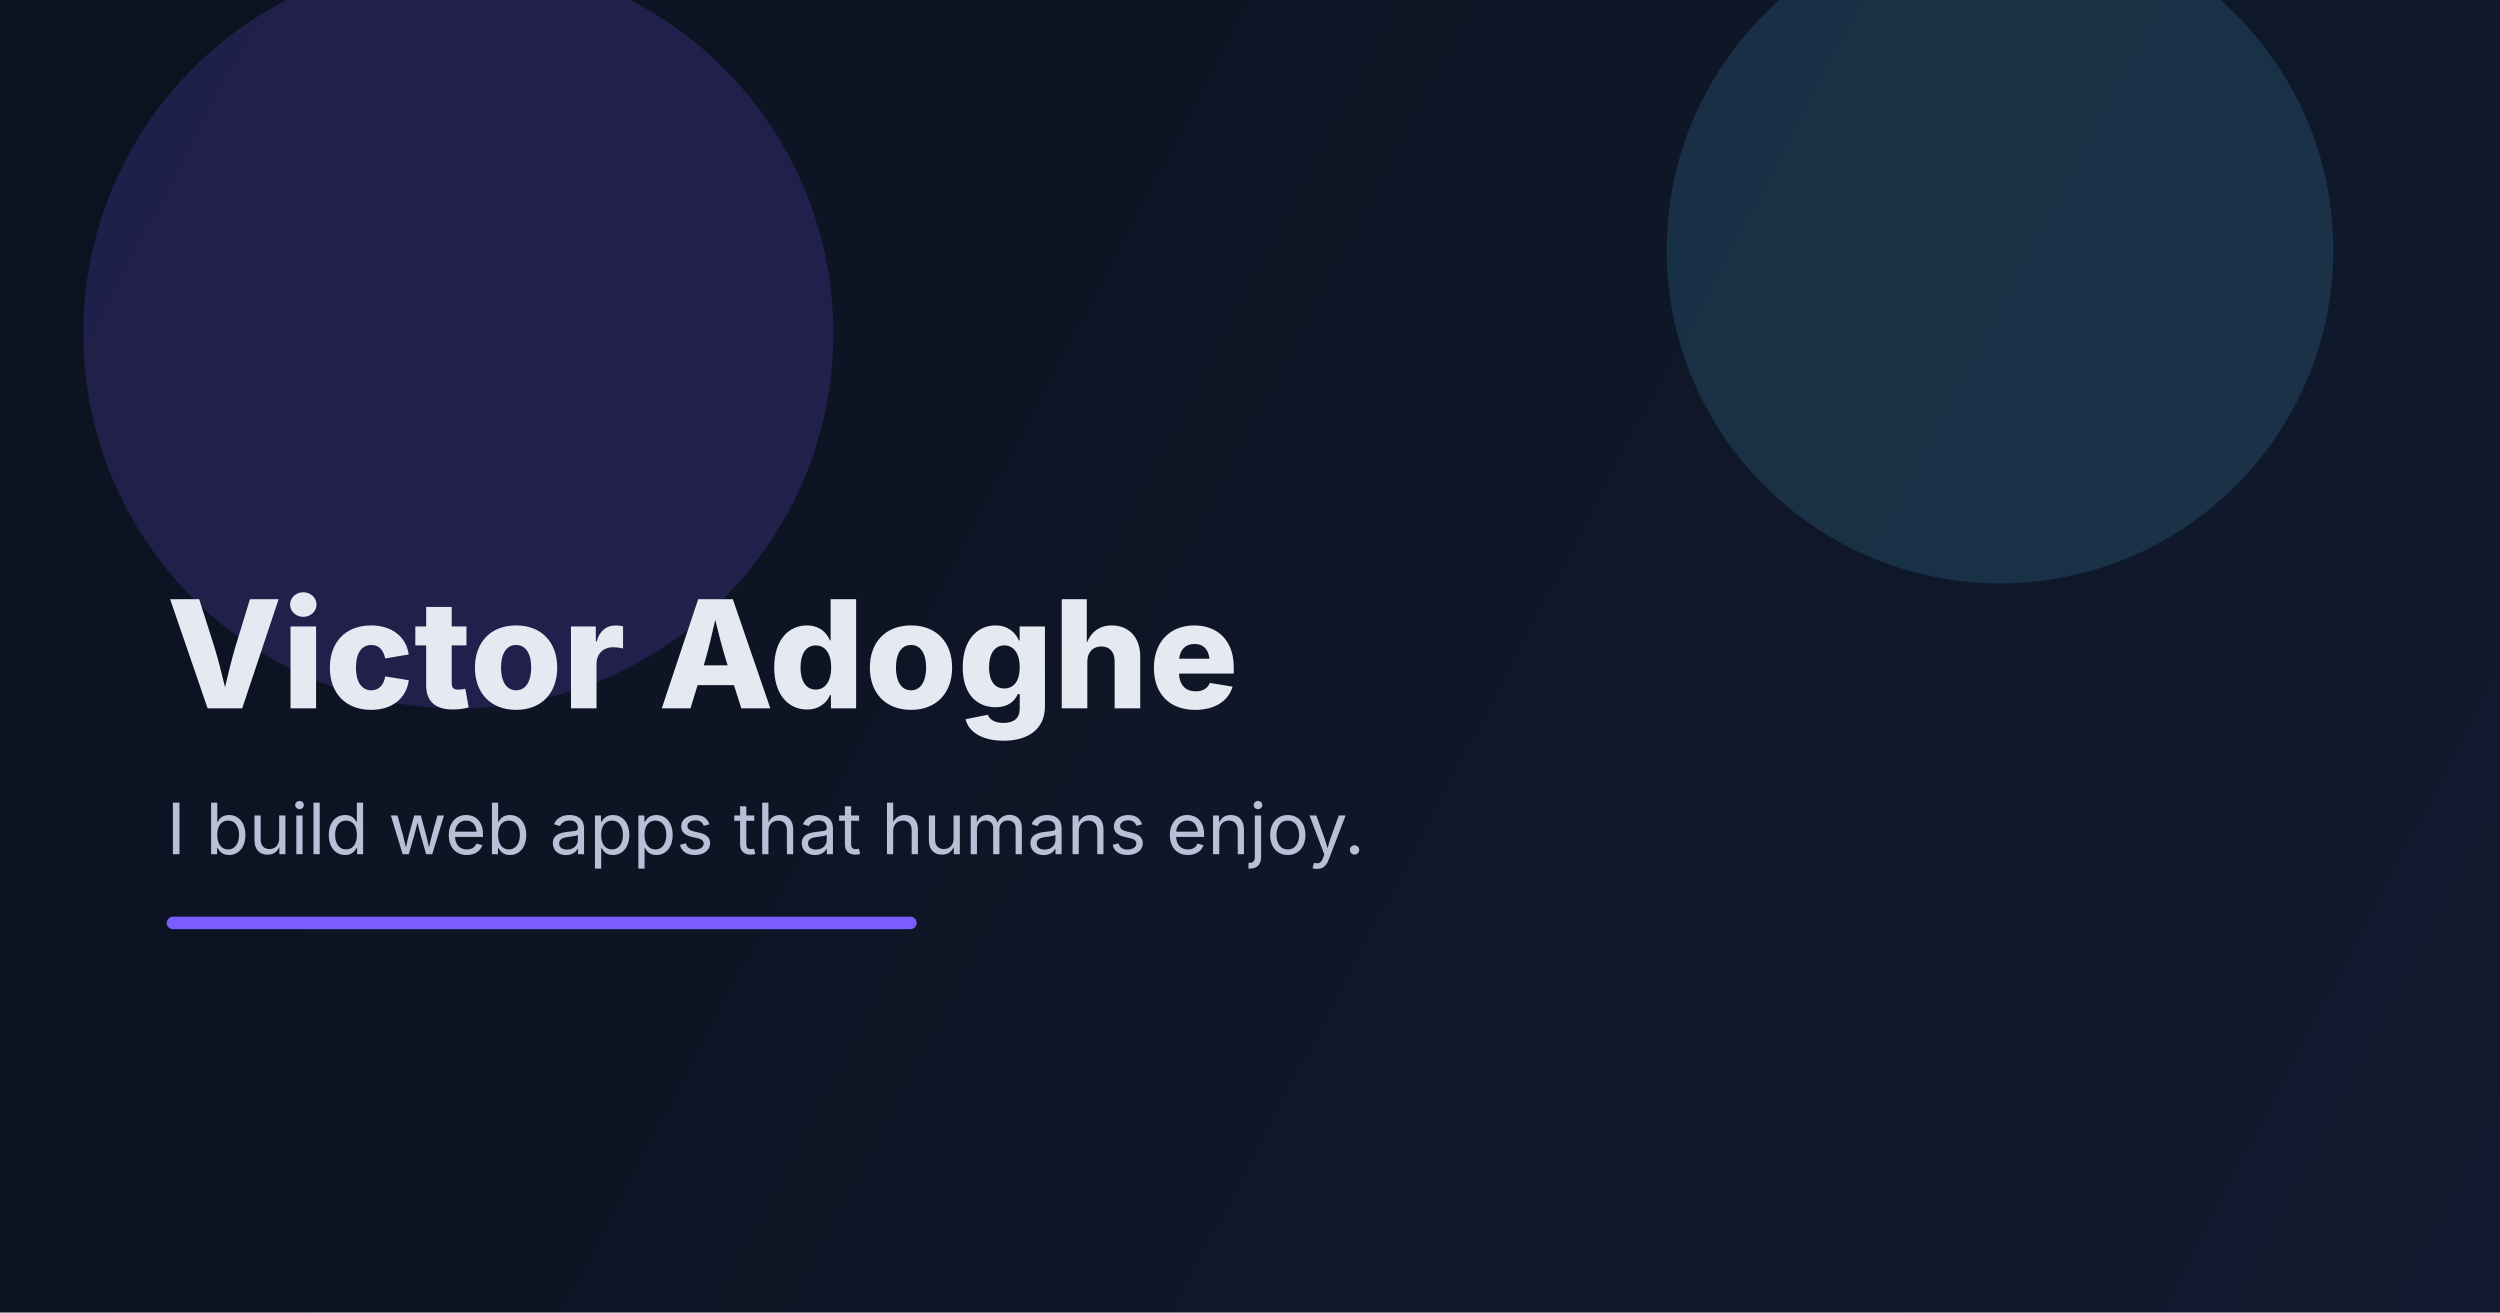
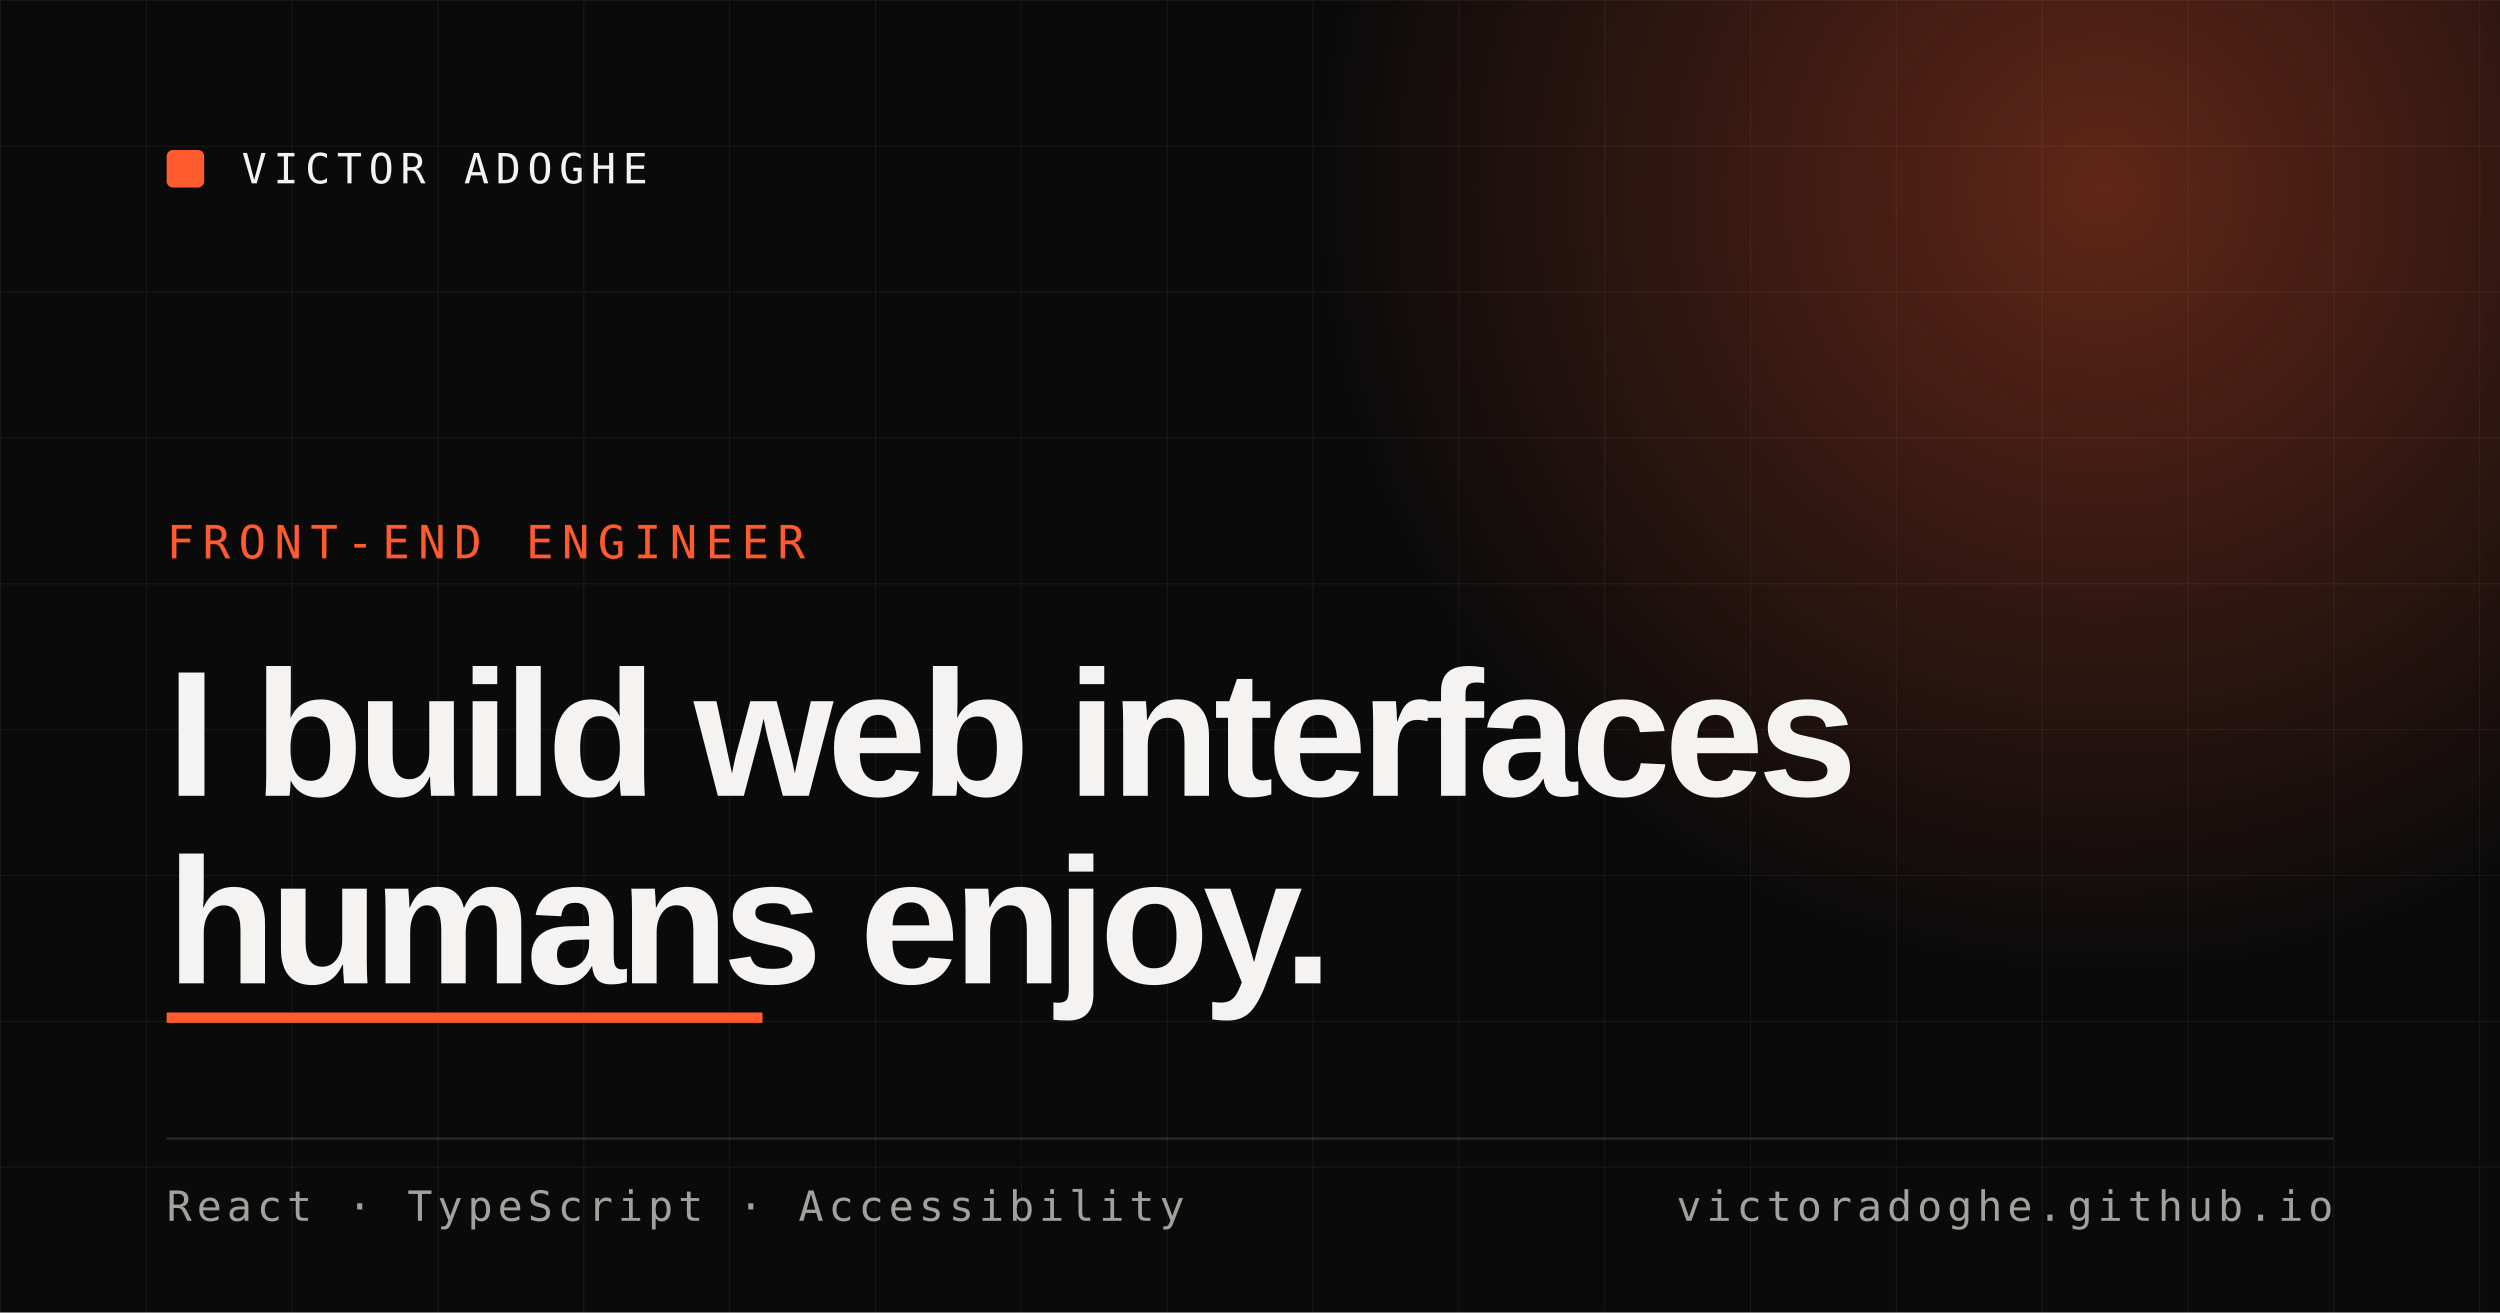
<svg xmlns="http://www.w3.org/2000/svg" width="1200" height="630" viewBox="0 0 1200 630" fill="none">
  <defs>
-     <linearGradient id="bg" x1="0" y1="0" x2="1200" y2="630" gradientUnits="userSpaceOnUse">
-       <stop stop-color="#0B1220" />
-       <stop offset="1" stop-color="#111A2E" />
-     </linearGradient>
+     <pattern id="grid" width="70" height="70" patternUnits="userSpaceOnUse">
+       <path d="M70 0H0V70" stroke="#ffffff" stroke-opacity=".055" stroke-width="1" />
+     </pattern>
+     <radialGradient id="bloom" cx="0" cy="0" r="1" gradientUnits="userSpaceOnUse" gradientTransform="translate(1010 90) rotate(90) scale(380)">
+       <stop stop-color="#ff5b2e" stop-opacity=".35" />
+       <stop offset="1" stop-color="#ff5b2e" stop-opacity="0" />
+     </radialGradient>
  </defs>
-   <rect width="1200" height="630" fill="url(#bg)" />
-   <circle cx="220" cy="160" r="180" fill="#7A5CFF" fill-opacity=".18" />
-   <circle cx="960" cy="120" r="160" fill="#56CCF2" fill-opacity=".14" />
-   <text x="80" y="340" fill="#E6E9F2" font-family="Inter, Segoe UI, Arial" font-weight="800" font-size="72">Victor Adoghe</text>
-   <text x="80" y="410" fill="#B7C0D6" font-family="Inter, Segoe UI, Arial" font-size="34">I build web apps that humans enjoy.</text>
-   <rect x="80" y="440" width="360" height="6" rx="3" fill="#7A5CFF" />
+   <rect width="1200" height="630" fill="#0a0a0b" />
+   <rect width="1200" height="630" fill="url(#grid)" />
+   <rect width="1200" height="630" fill="url(#bloom)" />
+   <rect x="80" y="72" width="18" height="18" rx="3" fill="#ff5b2e" />
+   <text x="116" y="88" fill="#f4f3f1" font-family="JetBrains Mono, Consolas, monospace" font-size="20" letter-spacing="3.2">VICTOR ADOGHE</text>
+   <text x="80" y="268" fill="#ff5b2e" font-family="JetBrains Mono, Consolas, monospace" font-size="22" letter-spacing="4">FRONT-END ENGINEER</text>
+   <text x="80" y="382" fill="#f4f3f1" font-family="Space Grotesk, Segoe UI, Arial, sans-serif" font-weight="700" font-size="86" letter-spacing="-3">I build web interfaces</text>
+   <text x="80" y="472" fill="#f4f3f1" font-family="Space Grotesk, Segoe UI, Arial, sans-serif" font-weight="700" font-size="86" letter-spacing="-3">humans enjoy.</text>
+   <rect x="80" y="486" width="286" height="5" fill="#ff5b2e" />
+   <rect x="80" y="546" width="1040" height="1" fill="#ffffff" fill-opacity=".14" />
+   <text x="80" y="586" fill="#a3a19c" font-family="JetBrains Mono, Consolas, monospace" font-size="20" letter-spacing="2.4">React · TypeScript · Accessibility</text>
+   <text x="1120" y="586" text-anchor="end" fill="#a3a19c" font-family="JetBrains Mono, Consolas, monospace" font-size="20" letter-spacing="2.4">victoradoghe.github.io</text>
</svg>
